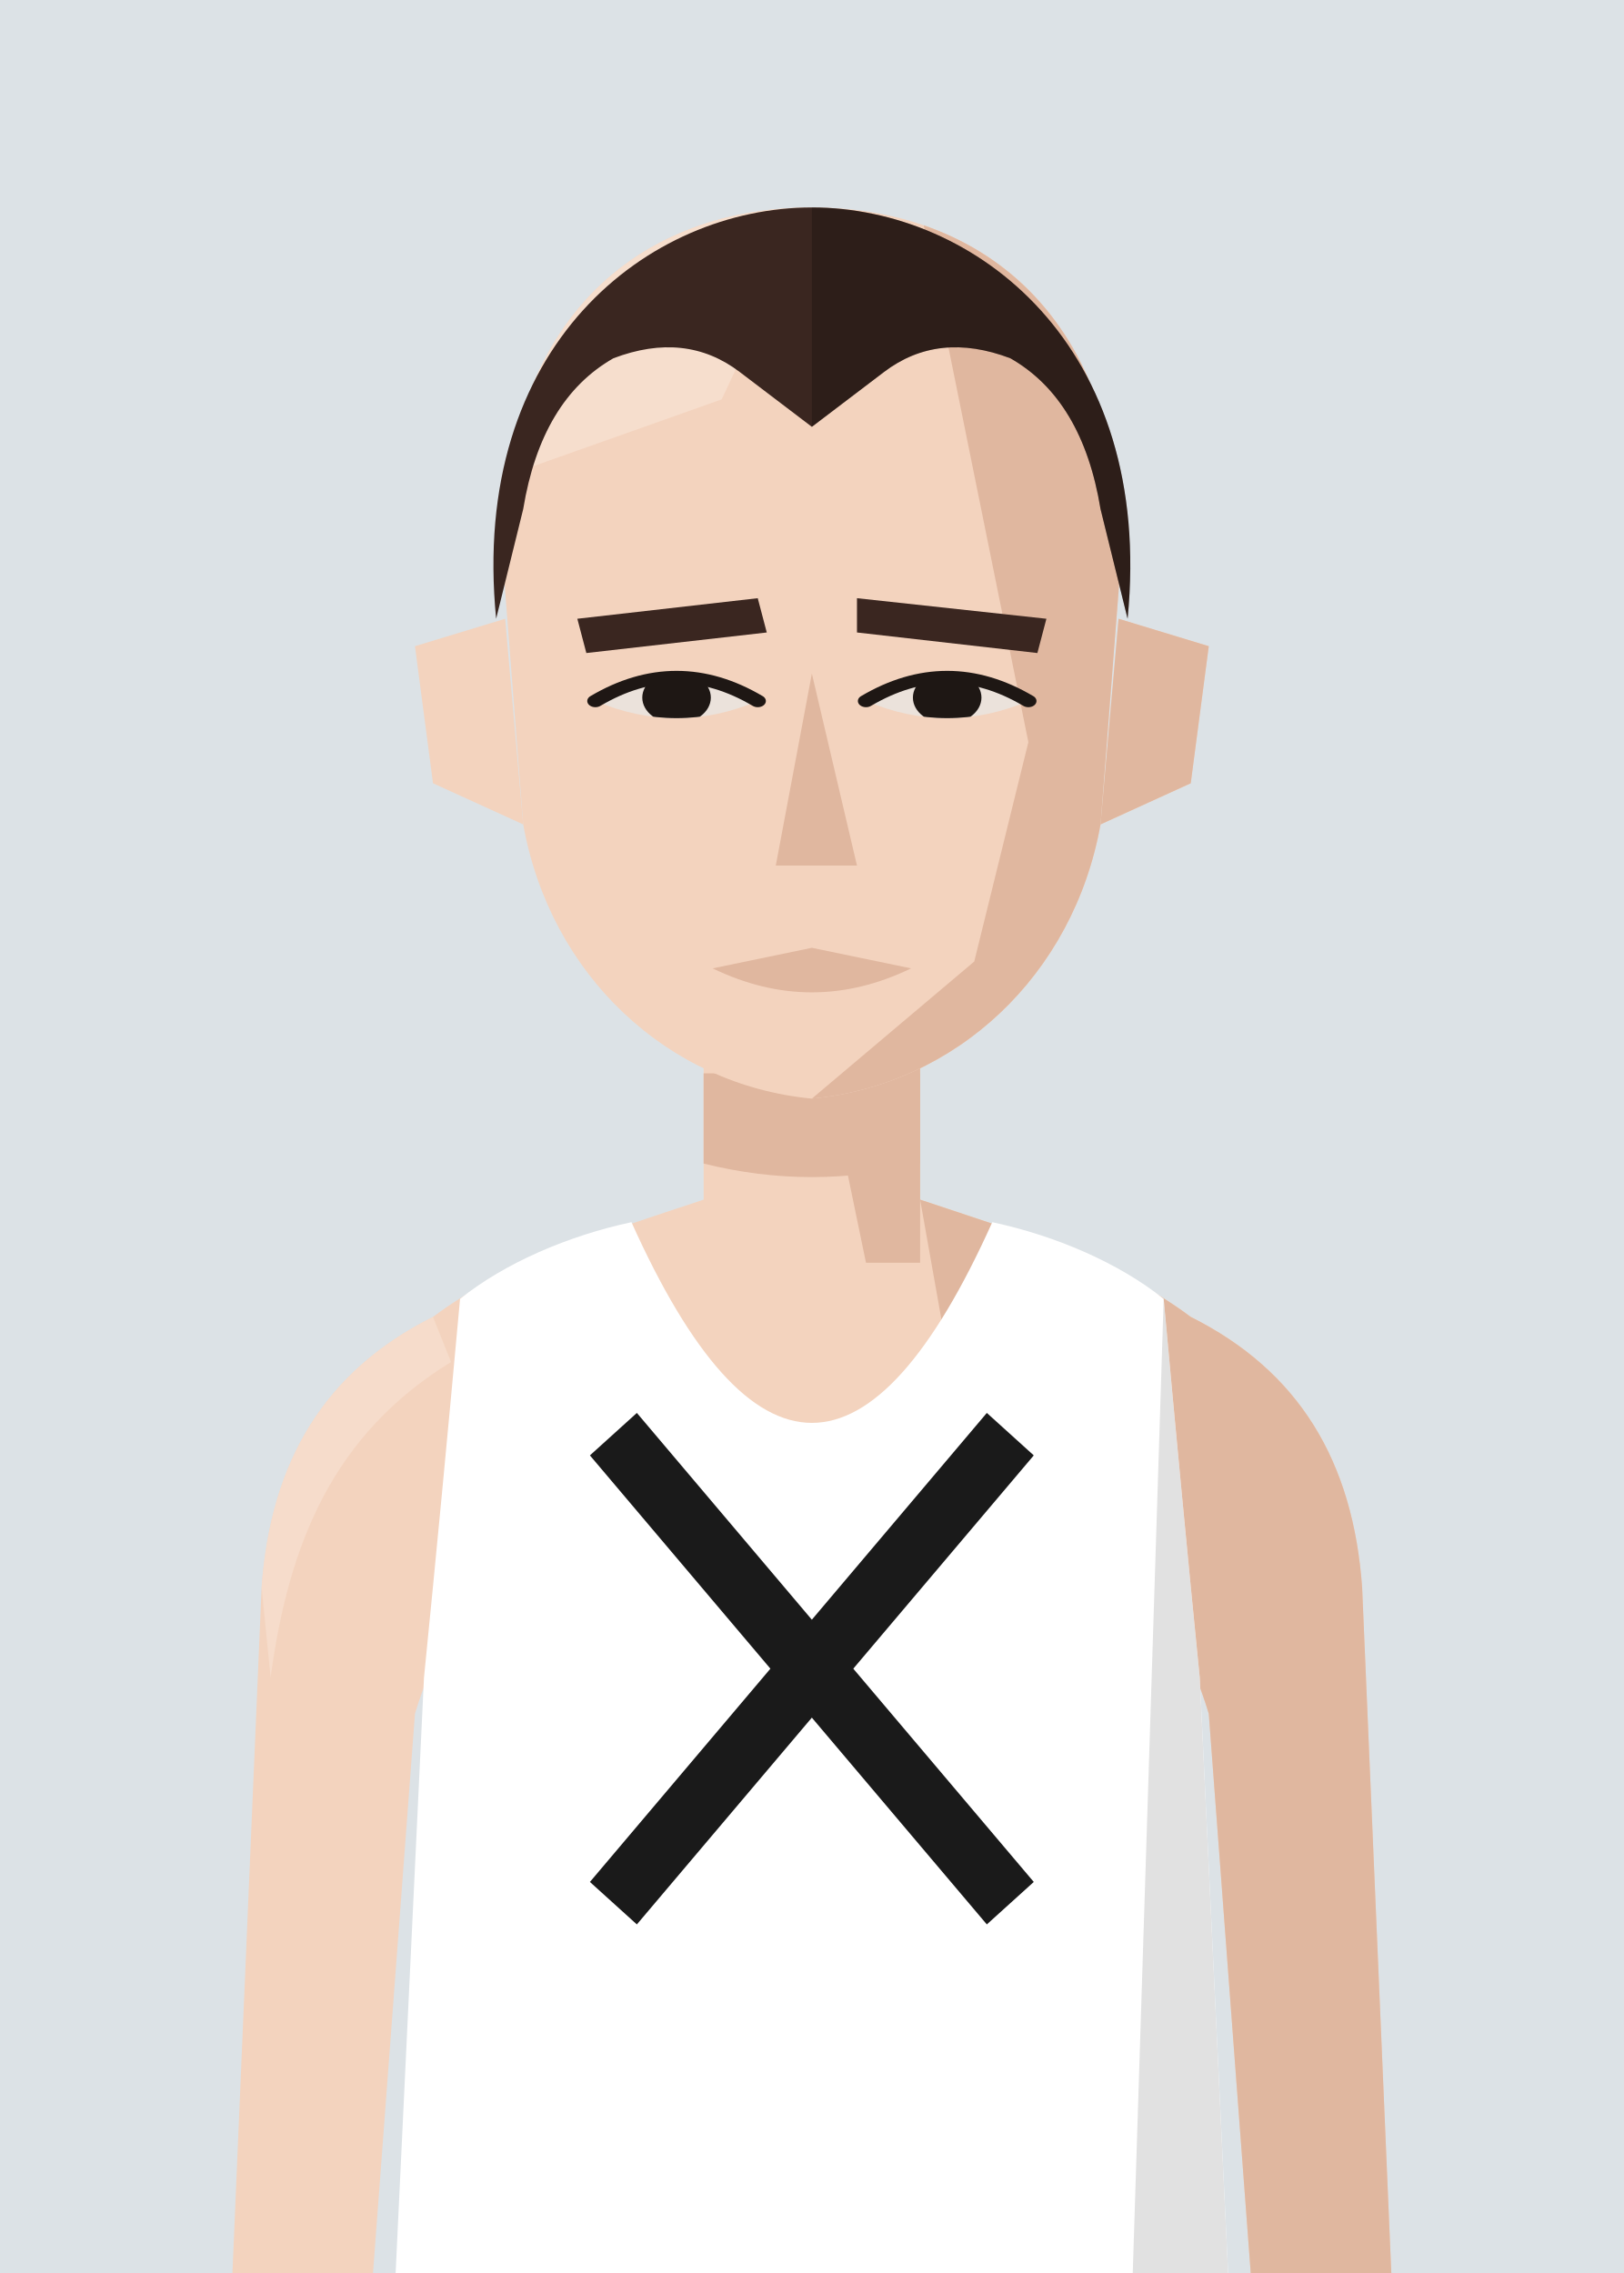
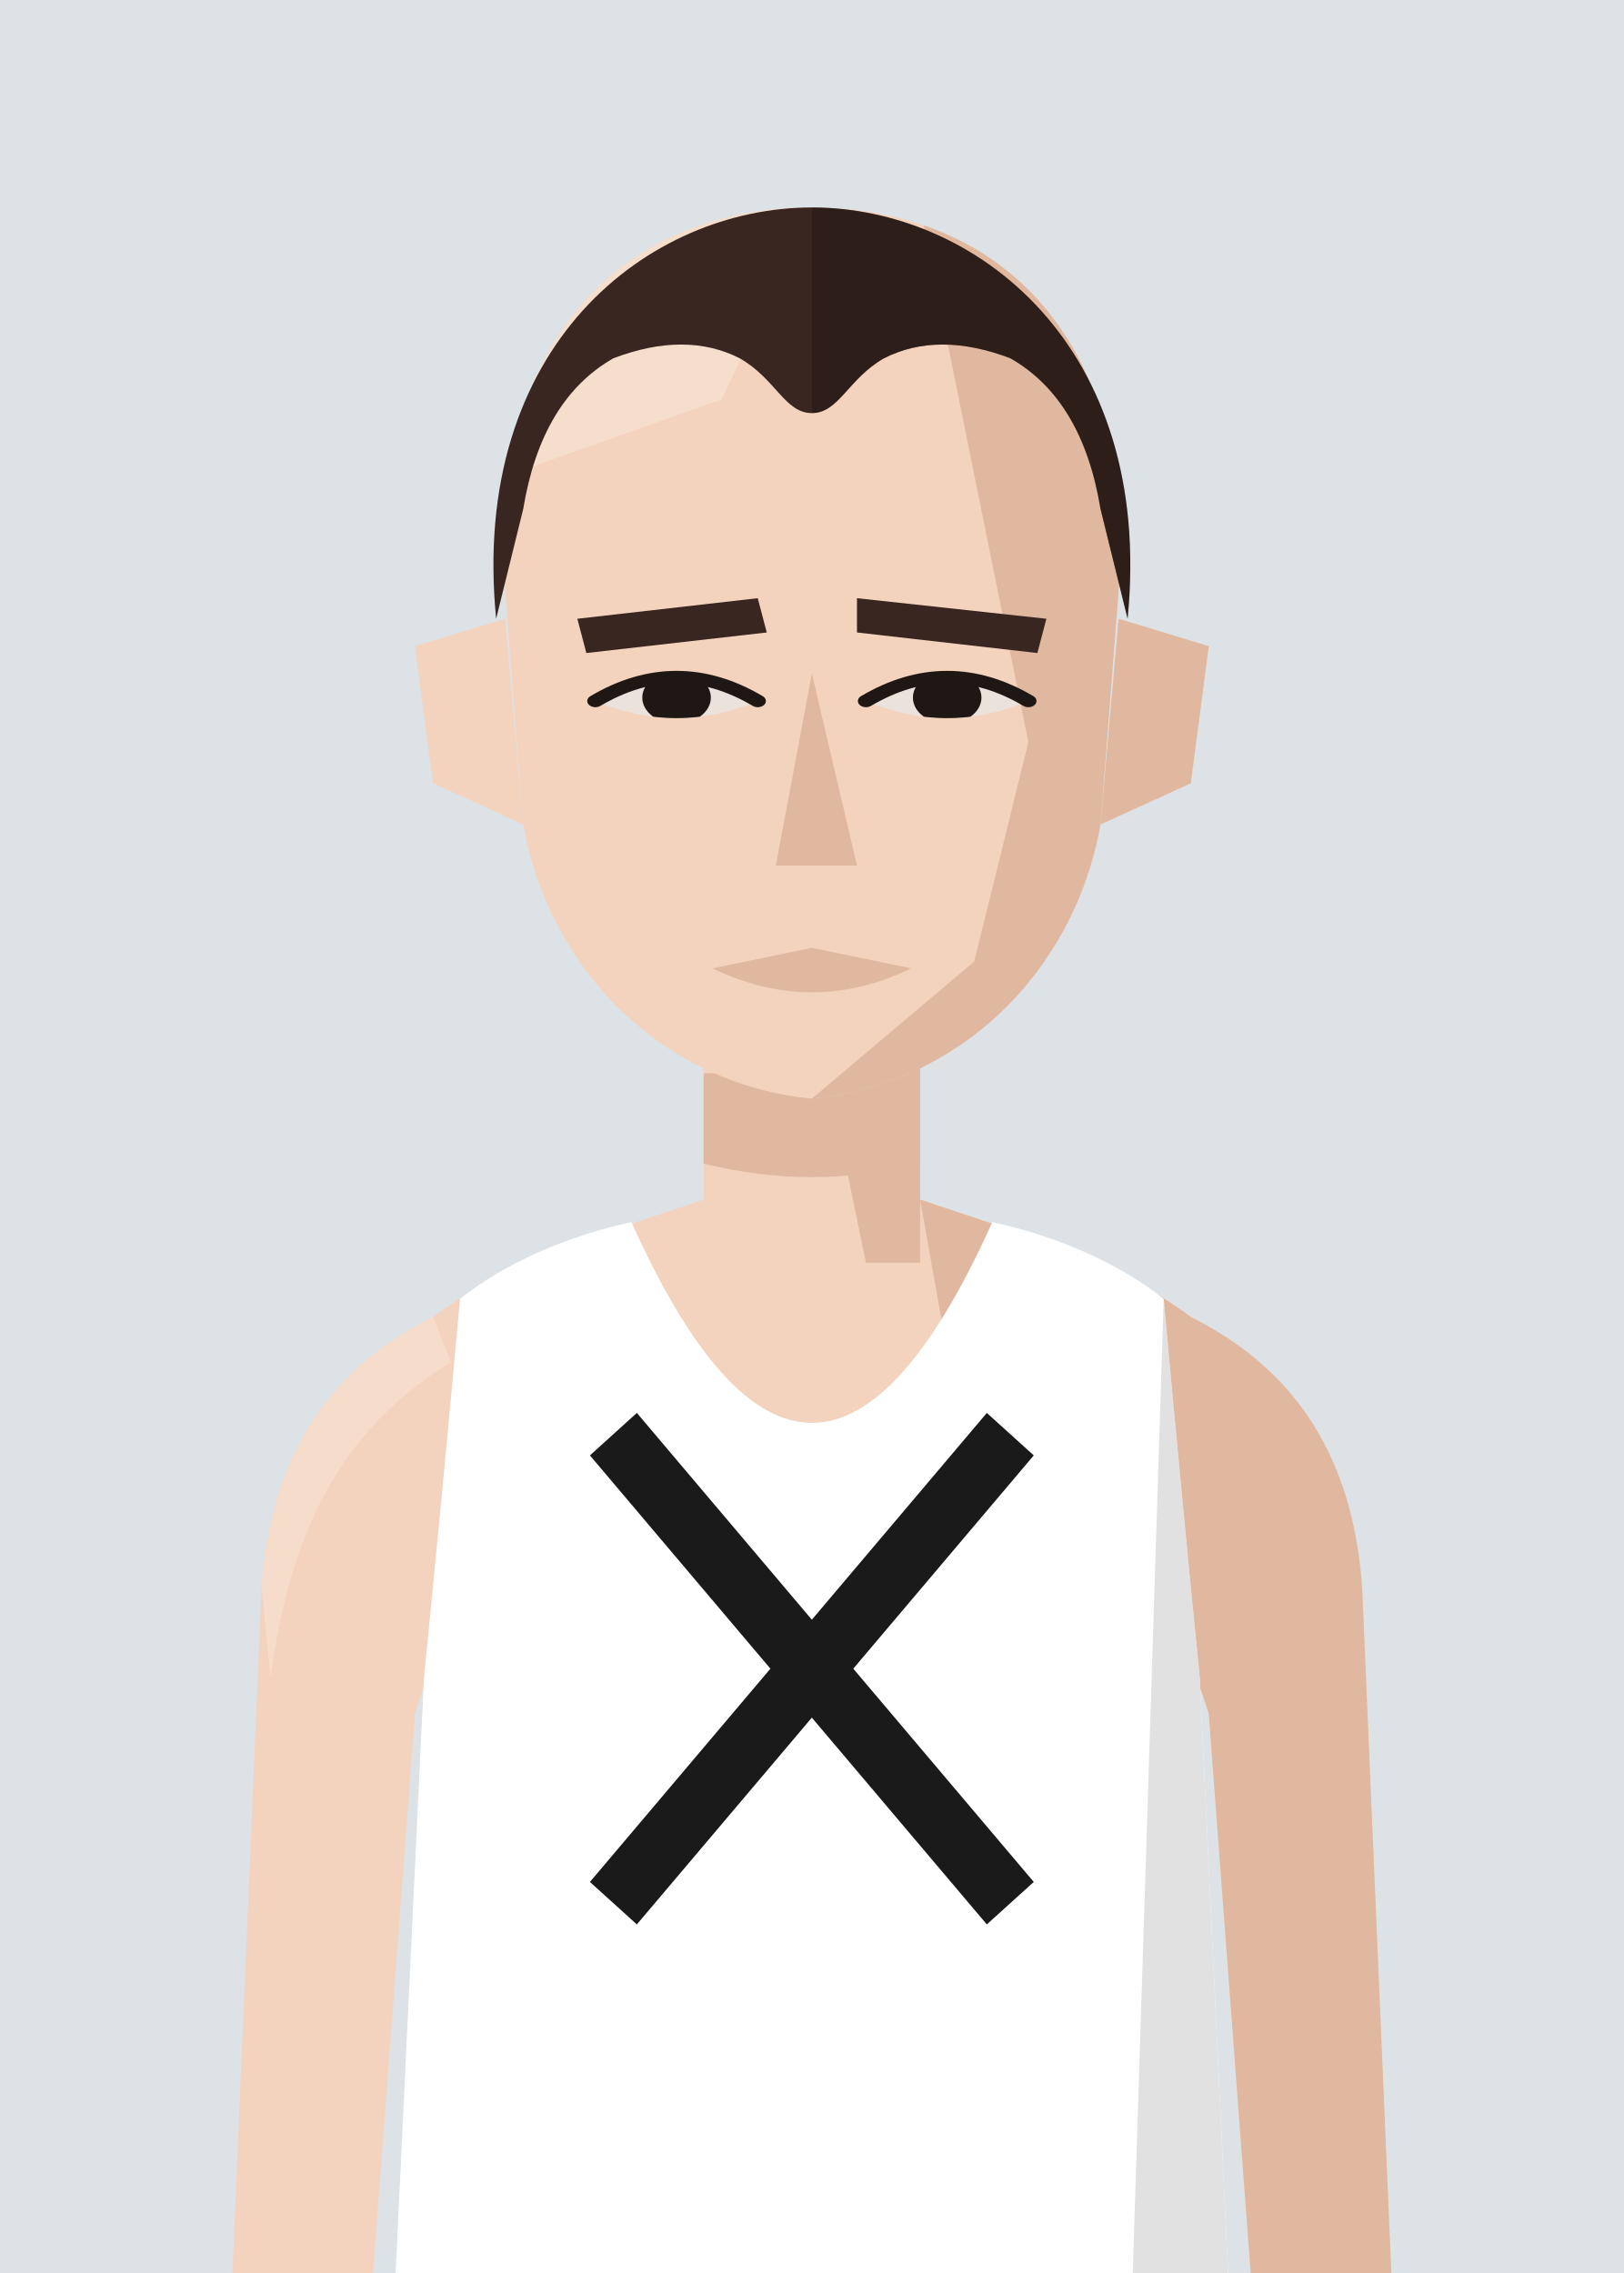
<svg xmlns="http://www.w3.org/2000/svg" viewBox="10 20 180 252">
  <defs>
    <clipPath id="vf">
      <path d="M53,330 L57,246 Q59,226 61,204 C66,200 73,197 80,195.5 Q100,240 120,195.5 C127,197 134,200 139,204 Q141,226 143,246 L147,330 Z" />
    </clipPath>
    <clipPath id="hf">
      <path d="M66,96 C64,58 80,40 100,40 C120,40 136,58 134,96 L132,130 C129,152 116,168 100,170 C84,168 71,152 68,130 Z" />
    </clipPath>
    <clipPath id="rf">
      <rect x="100" y="0" width="100" height="300" />
    </clipPath>
    <clipPath id="ef">
      <path d="M76,112 Q85,105 94,112 Q85,117 76,112 Z" />
      <path d="M106,112 Q115,105 124,112 Q115,117 106,112 Z" />
    </clipPath>
    <clipPath id="cf">
      <rect x="0" y="92" width="200" height="300" />
    </clipPath>
  </defs>
  <rect width="200" height="280" fill="#DCE2E6" />
  <g transform="translate(0,-40)">
    <rect x="88" y="171" width="24" height="37" fill="#F3D3BE" />
    <path d="M88,193 C76,197 66,200 58,206 C46,212 40,222 39,236 L35,330 L50,330 L56,250 Q59,240 64,238 L136,238 Q141,240 144,250 L150,330 L165,330 L161,236 C160,222 154,212 142,206 C134,200 124,197 112,193" fill="#F3D3BE" />
    <g fill="#E0B79F">
      <path d="M112,193 C124,197 134,200 142,206 C154,212 160,222 161,236 L165,330 L150,330 L144,250 Q141,240 136,238 L120,238 Z" />
      <path d="M58,206 C46,212 40,222 39,236 L40,246 C42,231 47,219 60,211 Z" fill="#F8E2D3" opacity=".6" />
      <polygon points="100,171 112,171 112,200 106,200" />
      <path d="M88,179 L112,179 L112,189 Q100,192 88,189 Z" />
    </g>
    <g transform="translate(0,83) scale(1,0.76) translate(0,-40)">
      <g fill="#F3D3BE">
        <path d="M66,100 L56,104 L58,124 L68,130 Z" />
        <path d="M134,100 L144,104 L142,124 L132,130 Z" />
        <path d="M66,96 C64,58 80,40 100,40 C120,40 136,58 134,96 L132,130 C129,152 116,168 100,170 C84,168 71,152 68,130 Z" />
      </g>
      <path d="M134,100 L144,104 L142,124 L132,130 Z" fill="#E0B79F" />
      <g clip-path="url(#hf)">
        <polygon points="112,40 140,40 140,180 100,180 100,170 118,150 124,118 120,92" fill="#E0B79F" />
        <polygon points="60,40 100,40 90,68 60,82" fill="#F8E2D3" opacity=".7" />
      </g>
      <g fill="#3A2620">
        <polygon points="74,100 94,97 95,102 75,105" />
        <polygon points="105,97 126,100 125,105 105,102" />
      </g>
      <g fill="#EBE2DB">
        <path d="M76,112 Q85,105 94,112 Q85,117 76,112 Z" />
        <path d="M106,112 Q115,105 124,112 Q115,117 106,112 Z" />
      </g>
      <g clip-path="url(#ef)" fill="#1E1714">
        <circle cx="85" cy="111.5" r="3.8" />
        <circle cx="115" cy="111.5" r="3.8" />
      </g>
      <g fill="none" stroke="#1E1714" stroke-width="1.8" stroke-linecap="round">
        <path d="M76,112 Q85,105 94,112" />
        <path d="M106,112 Q115,105 124,112" />
      </g>
      <polygon points="100,108 105,136 96,136" fill="#E0B79F" />
      <path d="M89,151 L100,148 L111,151 Q100,158 89,151 Z" fill="#E0B79F" />
      <g fill="#3A2620">
-         <path d="M65,100 C62,60 82,40 100,40 C118,40 138,60 135,100 L132,84 Q130,68 122,62 Q114,58 108,64 L100,72 L92,64 Q86,58 78,62 Q70,68 68,84 Z" />
+         <path d="M65,100 C62,60 82,40 100,40 C118,40 138,60 135,100 L132,84 Q130,68 122,62 Q114,58 108,62 C104,65 103,70 100,70 C97,70 96,65 92,62 Q86,58 78,62 Q70,68 68,84 Z" />
        <g clip-path="url(#rf)" fill="#000" opacity=".22">
-           <path d="M65,100 C62,60 82,40 100,40 C118,40 138,60 135,100 L132,84 Q130,68 122,62 Q114,58 108,64 L100,72 L92,64 Q86,58 78,62 Q70,68 68,84 Z" />
+           <path d="M65,100 C62,60 82,40 100,40 C118,40 138,60 135,100 L132,84 Q130,68 122,62 Q114,58 108,62 C104,65 103,70 100,70 C97,70 96,65 92,62 Q86,58 78,62 Q70,68 68,84 Z" />
        </g>
      </g>
    </g>
    <g clip-path="url(#vf)">
      <path d="M53,330 L57,246 Q59,226 61,204 C66,200 73,197 80,195.5 Q100,240 120,195.5 C127,197 134,200 139,204 Q141,226 143,246 L147,330 Z" fill="#ffffff" />
      <g transform="matrix(6.2857 0 0 6.5 37.14 193)">
        <g stroke="#1a1a1a" stroke-width="1.1" stroke-linecap="butt">
          <line x1="6.5" y1="4" x2="13.5" y2="12" />
          <line x1="13.5" y1="4" x2="6.5" y2="12" />
        </g>
      </g>
      <path d="M139,204 Q141,226 143,246 L147,330 L135,330 Z" fill="#000" opacity="0.12" />
    </g>
  </g>
</svg>
